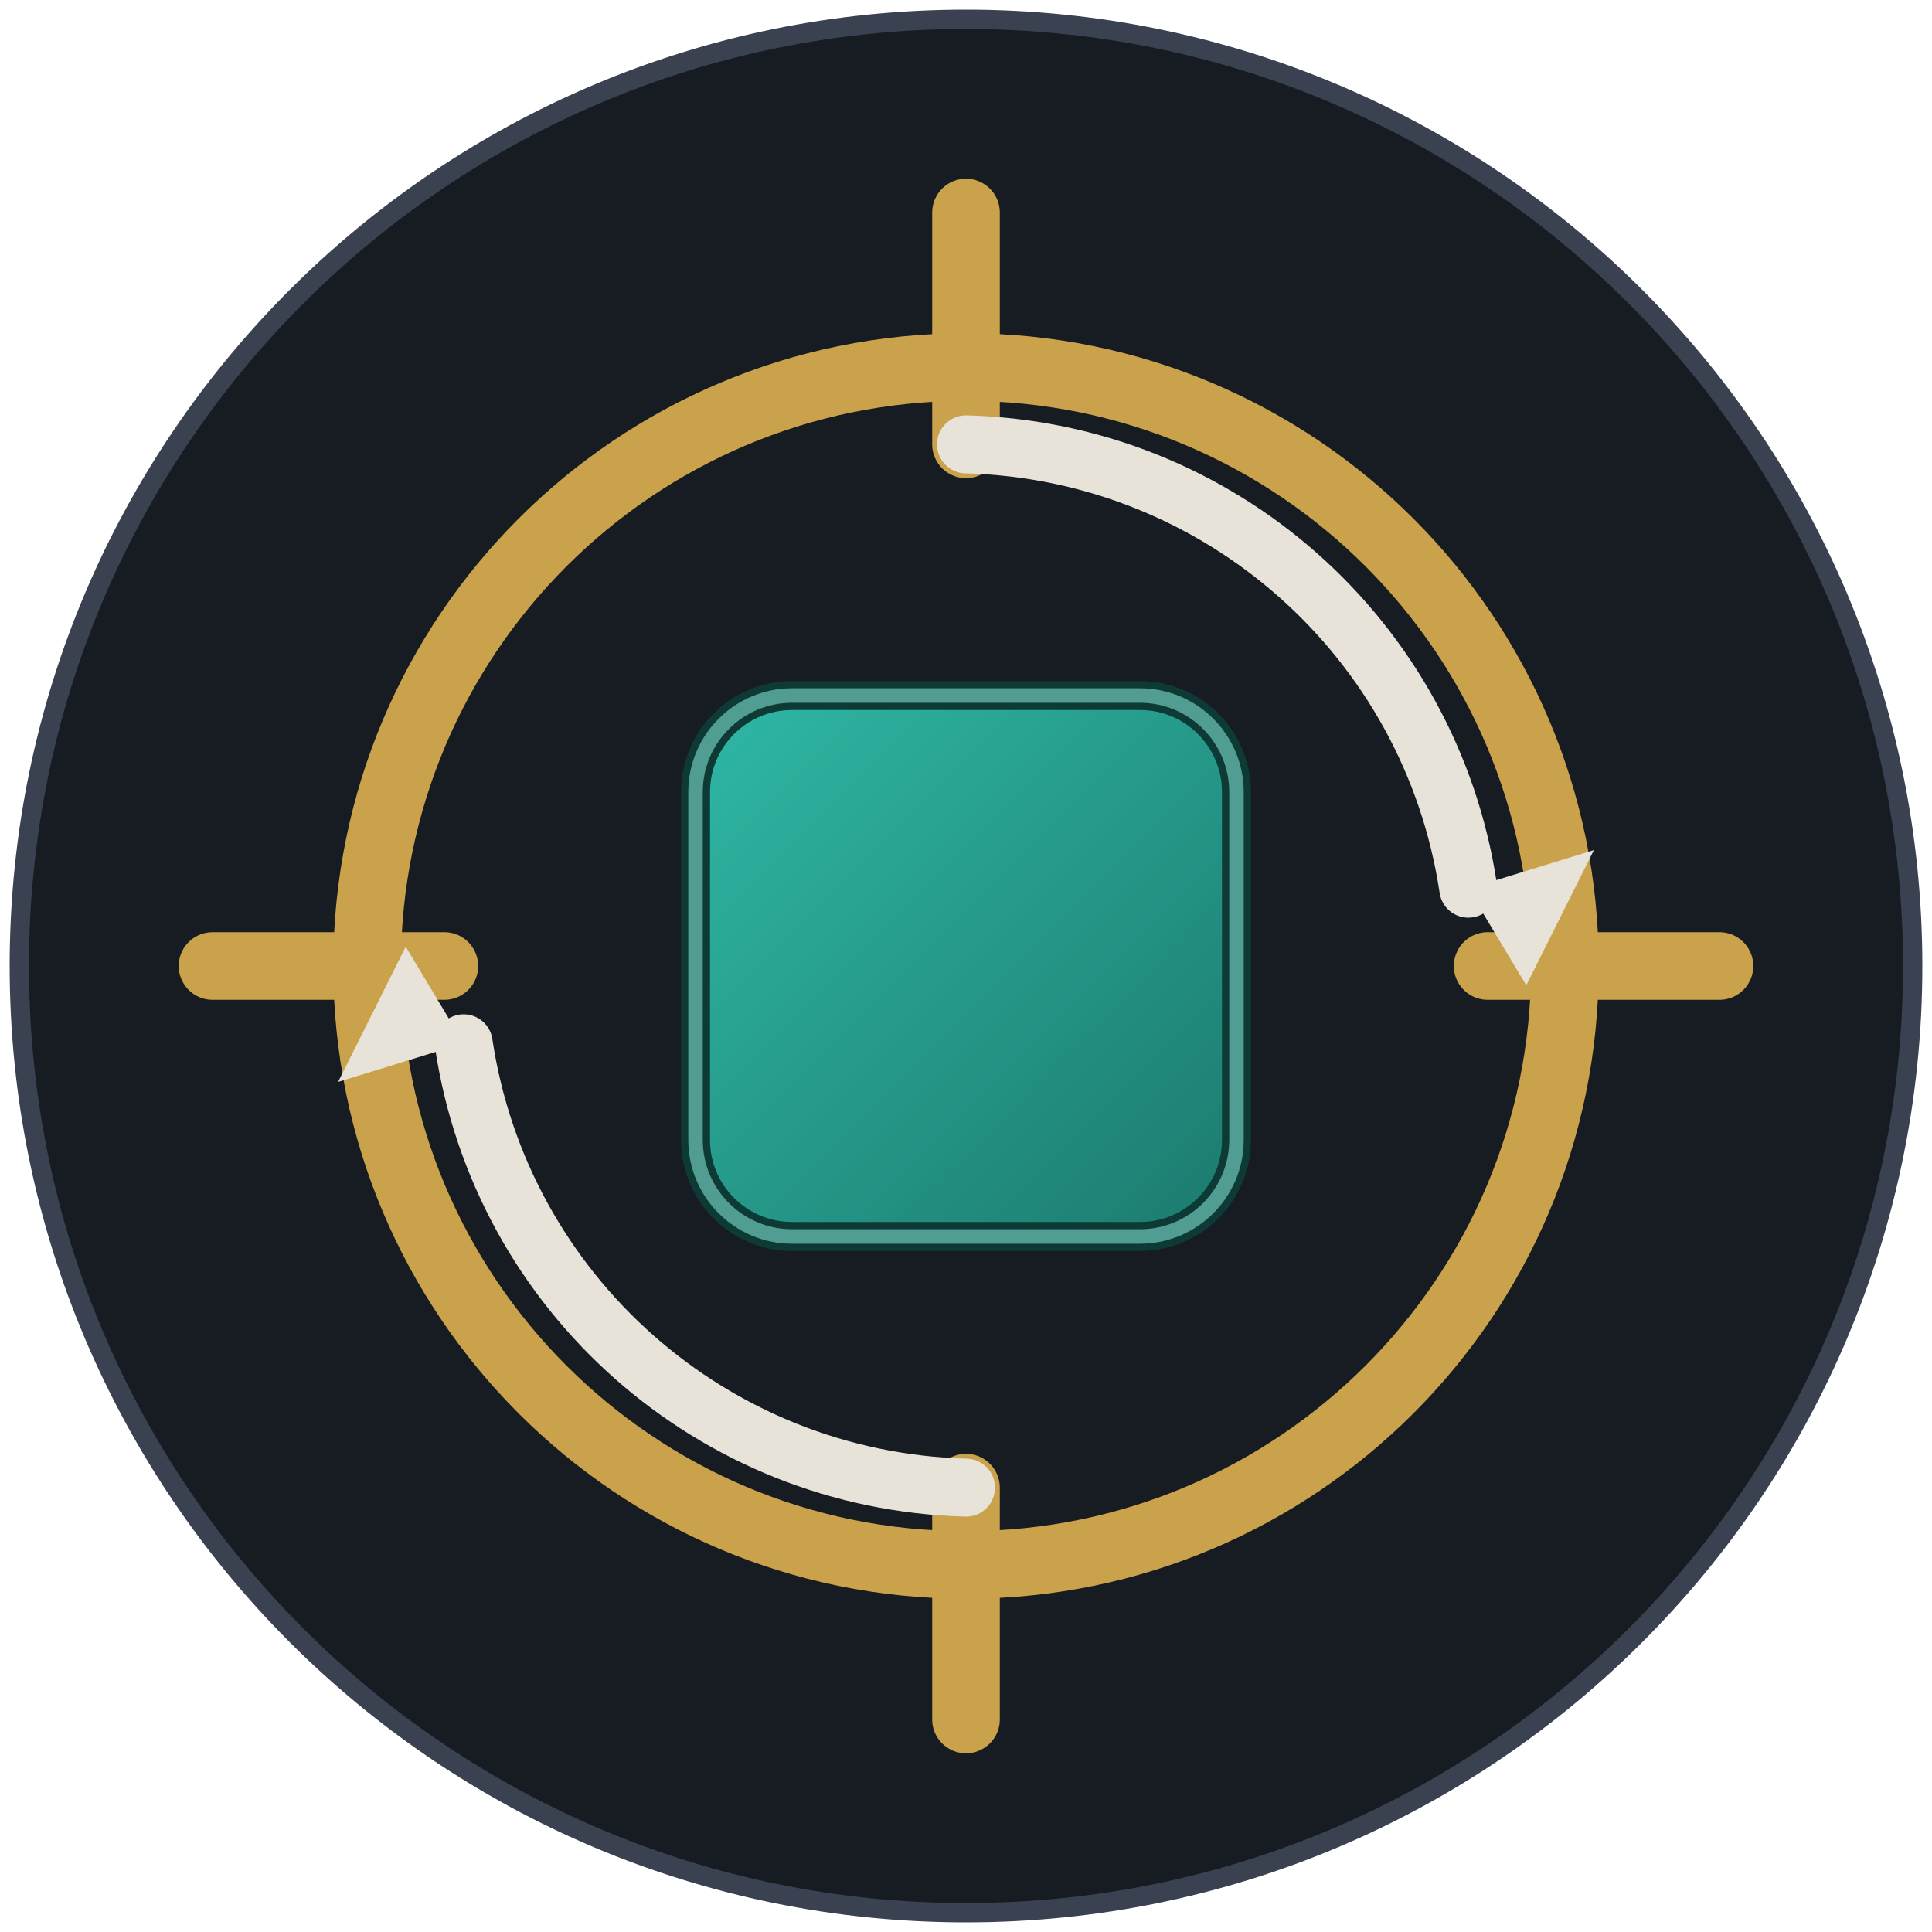
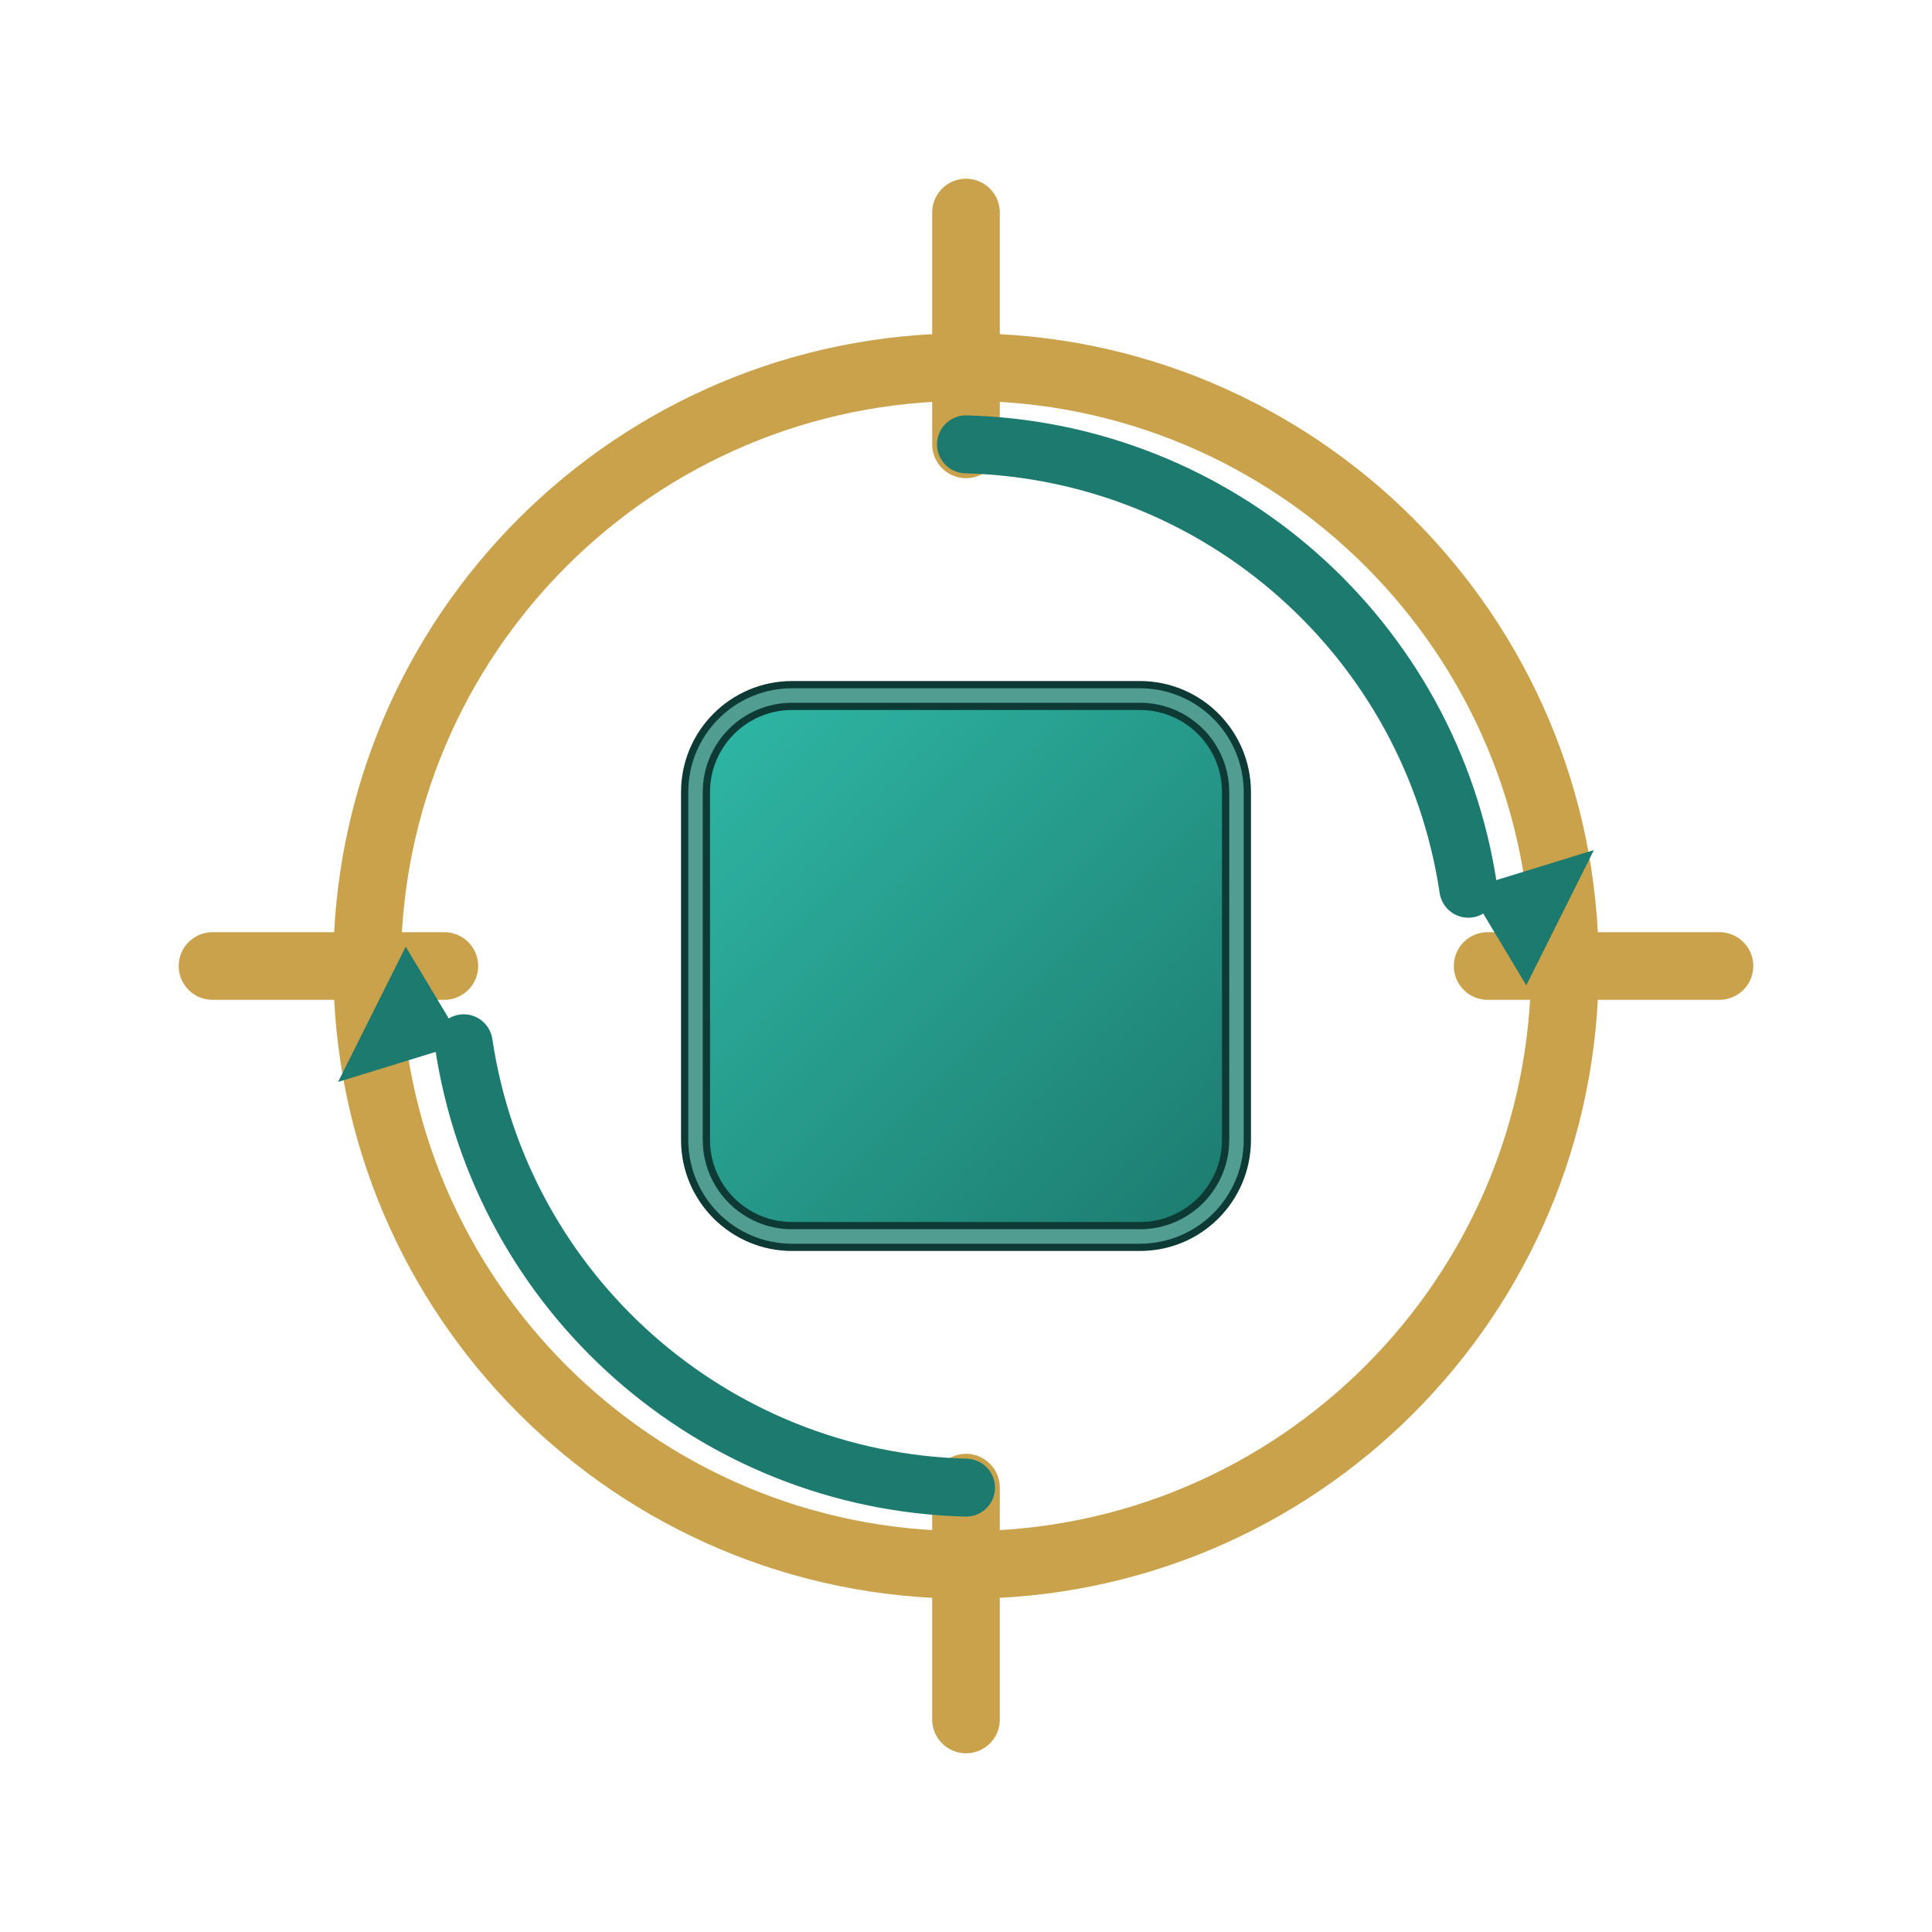
<svg xmlns="http://www.w3.org/2000/svg" viewBox="0 0 200 200">
  <defs>
    <linearGradient id="badgeGrad" x1="0" y1="0" x2="1" y2="1">
      <stop offset="0" stop-color="#2fb8a6" />
      <stop offset="1" stop-color="#1c7a6e" />
    </linearGradient>
  </defs>
-   <circle cx="100" cy="100" r="98" fill="#171b22" />
-   <circle cx="100" cy="100" r="98" fill="none" stroke="#3a4150" stroke-width="2" />
  <circle cx="100" cy="100" r="62" fill="none" stroke="#c9a24b" stroke-width="7" />
  <line x1="100" y1="22" x2="100" y2="46" stroke="#c9a24b" stroke-width="7" stroke-linecap="round" />
  <line x1="100" y1="154" x2="100" y2="178" stroke="#c9a24b" stroke-width="7" stroke-linecap="round" />
  <line x1="22" y1="100" x2="46" y2="100" stroke="#c9a24b" stroke-width="7" stroke-linecap="round" />
  <line x1="154" y1="100" x2="178" y2="100" stroke="#c9a24b" stroke-width="7" stroke-linecap="round" />
-   <path d="M 100 46 A 54 54 0 0 1 152 92" fill="none" stroke="#e8e3d8" stroke-width="6" stroke-linecap="round" />
-   <polygon points="152,92 165,88 158,102" fill="#e8e3d8" />
-   <path d="M 100 154 A 54 54 0 0 1 48 108" fill="none" stroke="#e8e3d8" stroke-width="6" stroke-linecap="round" />
-   <polygon points="48,108 35,112 42,98" fill="#e8e3d8" />
+   <path d="M 100 46 A 54 54 0 0 1 152 92" fill="none" stroke="#1c7a6e" stroke-width="6" stroke-linecap="round" />
+   <polygon points="152,92 165,88 158,102" fill="#1c7a6e" />
+   <path d="M 100 154 A 54 54 0 0 1 48 108" fill="none" stroke="#1c7a6e" stroke-width="6" stroke-linecap="round" />
+   <polygon points="48,108 35,112 42,98" fill="#1c7a6e" />
  <rect x="72" y="72" width="56" height="56" rx="10" fill="url(#badgeGrad)" stroke="#0d3a34" stroke-width="3" />
  <rect x="72" y="72" width="56" height="56" rx="10" fill="none" stroke="#7fe0d1" stroke-width="1.5" opacity="0.6" />
</svg>
